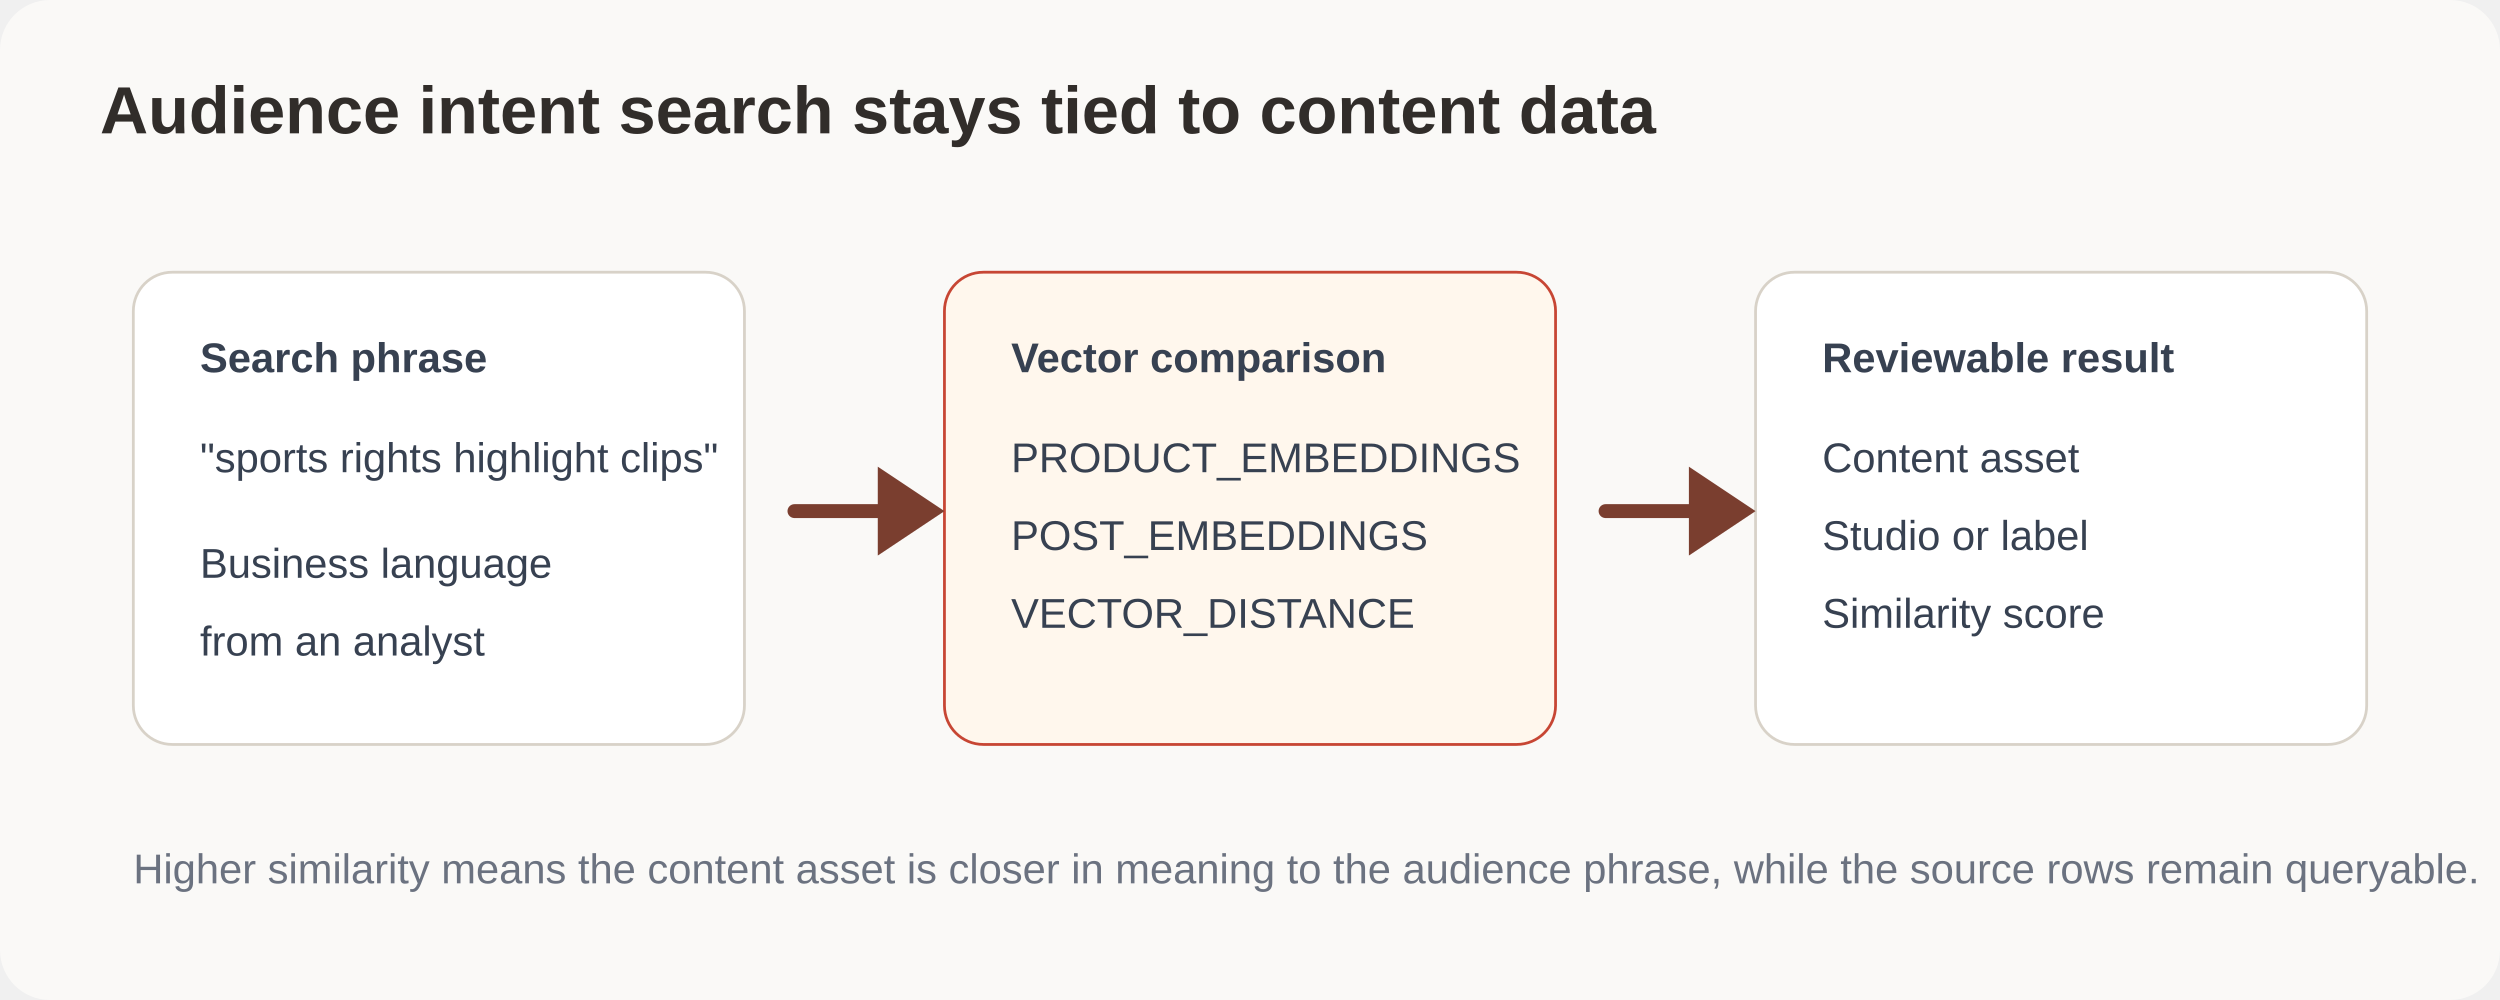
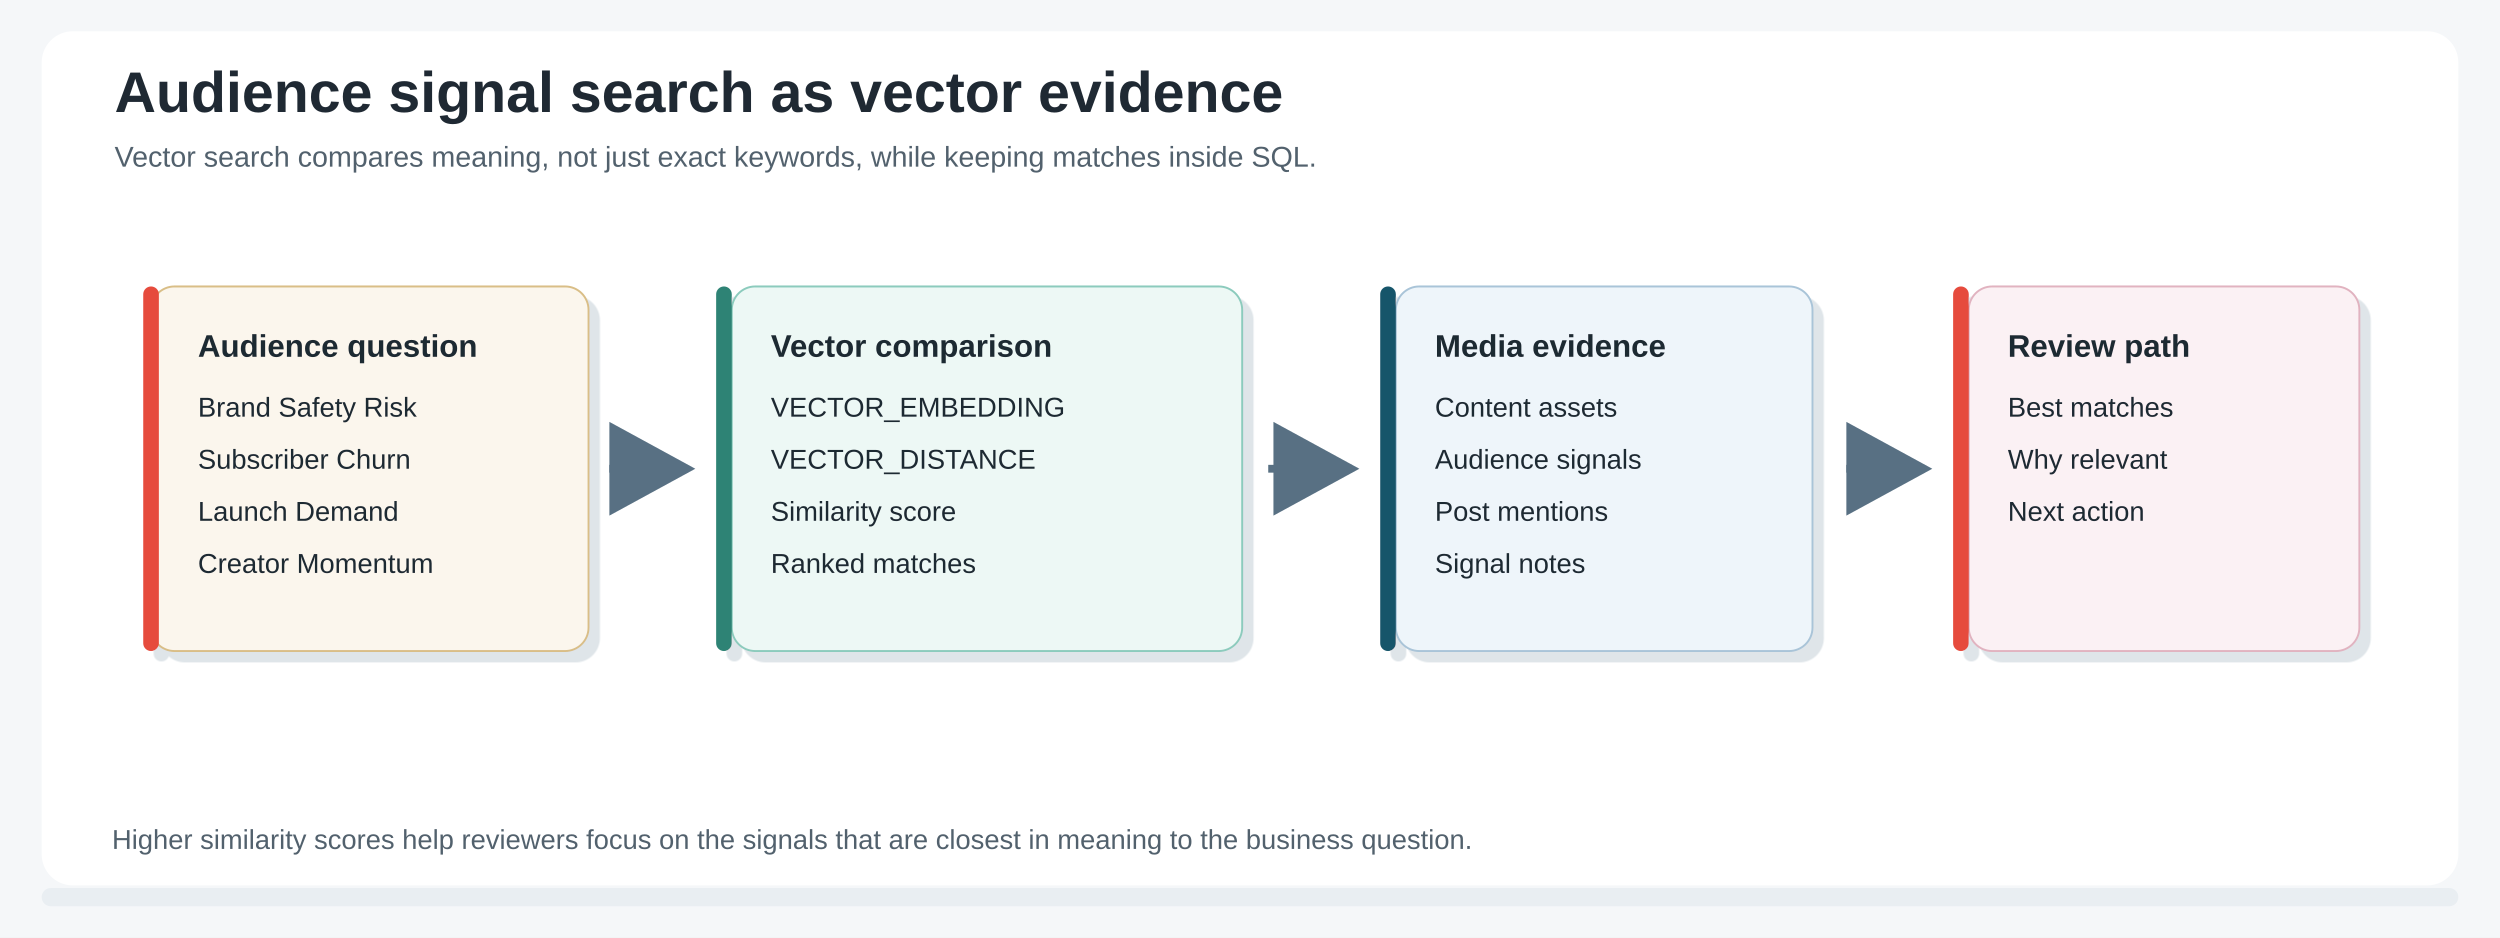
- <svg xmlns="http://www.w3.org/2000/svg" width="900" height="360" viewBox="0 0 900 360" role="img" aria-labelledby="title desc">
-   <rect width="900" height="360" rx="18" fill="#faf9f7" />
-   <text x="36" y="48" font-family="Arial" font-size="24" font-weight="700" fill="#312d2a">Audience intent search stays tied to content data</text>
-   <g font-family="Arial" font-size="15" fill="#374151">
-     <rect x="48" y="98" width="220" height="170" rx="14" fill="#fff" stroke="#d8d2c8" />
-     <text x="72" y="134" font-weight="700">Search phrase</text>
-     <text x="72" y="170">"sports rights highlight clips"</text>
-     <text x="72" y="208">Business language</text>
-     <text x="72" y="236">from an analyst</text>
-     <rect x="340" y="98" width="220" height="170" rx="14" fill="#fff7ed" stroke="#c74634" />
-     <text x="364" y="134" font-weight="700">Vector comparison</text>
-     <text x="364" y="170">PRODUCT_EMBEDDINGS</text>
-     <text x="364" y="198">POST_EMBEDDINGS</text>
-     <text x="364" y="226">VECTOR_DISTANCE</text>
-     <rect x="632" y="98" width="220" height="170" rx="14" fill="#fff" stroke="#d8d2c8" />
-     <text x="656" y="134" font-weight="700">Reviewable result</text>
-     <text x="656" y="170">Content asset</text>
-     <text x="656" y="198">Studio or label</text>
-     <text x="656" y="226">Similarity score</text>
+ <svg xmlns="http://www.w3.org/2000/svg" width="1920" height="720" viewBox="0 0 1920 720" role="img" aria-labelledby="title desc">
+   <defs>
+     <filter id="shadow" x="-20%" y="-20%" width="140%" height="140%">
+       <feDropShadow dx="8" dy="8" stdDeviation="0" flood-color="#dfe5e9" flood-opacity="1" />
+     </filter>
+     <marker id="arrow" markerWidth="16" markerHeight="16" refX="12" refY="8" orient="auto" markerUnits="strokeWidth">
+       <path d="M2,2 L13,8 L2,14 Z" fill="#587083" />
+     </marker>
+   </defs>
+   <rect width="1920" height="720" fill="#f5f7f9" />
+   <rect x="32" y="24" width="1856" height="656" rx="24" fill="#ffffff" />
+   <text x="88" y="86" font-family="Arial, Helvetica, sans-serif" font-size="44" font-weight="700" fill="#1f2933">Audience signal search as vector evidence</text>
+   <text x="88" y="128" font-family="Arial, Helvetica, sans-serif" font-size="22" fill="#52616d">Vector search compares meaning, not just exact keywords, while keeping matches inside SQL.</text>
+   <g font-family="Arial, Helvetica, sans-serif" fill="#1f2933">
+     <g filter="url(#shadow)">
+       <rect x="116" y="220" width="336" height="280" rx="18" fill="#fbf6ed" stroke="#d9be87" stroke-width="1.5" />
+       <rect x="110" y="220" width="12" height="280" rx="6" fill="#e64b3c" />
+       <text x="152" y="274" font-size="24" font-weight="700">Audience question</text>
+       <text x="152" y="320" font-size="21">Brand Safety Risk</text>
+       <text x="152" y="360" font-size="21">Subscriber Churn</text>
+       <text x="152" y="400" font-size="21">Launch Demand</text>
+       <text x="152" y="440" font-size="21">Creator Momentum</text>
+     </g>
+     <g filter="url(#shadow)">
+       <rect x="562" y="220" width="392" height="280" rx="18" fill="#edf8f5" stroke="#8ccbbd" stroke-width="1.5" />
+       <rect x="550" y="220" width="12" height="280" rx="6" fill="#2f8374" />
+       <text x="592" y="274" font-size="24" font-weight="700">Vector comparison</text>
+       <text x="592" y="320" font-size="21">VECTOR_EMBEDDING</text>
+       <text x="592" y="360" font-size="21">VECTOR_DISTANCE</text>
+       <text x="592" y="400" font-size="21">Similarity score</text>
+       <text x="592" y="440" font-size="21">Ranked matches</text>
+     </g>
+     <g filter="url(#shadow)">
+       <rect x="1072" y="220" width="320" height="280" rx="18" fill="#eef5fa" stroke="#a9c4d8" stroke-width="1.5" />
+       <rect x="1060" y="220" width="12" height="280" rx="6" fill="#18556b" />
+       <text x="1102" y="274" font-size="24" font-weight="700">Media evidence</text>
+       <text x="1102" y="320" font-size="21">Content assets</text>
+       <text x="1102" y="360" font-size="21">Audience signals</text>
+       <text x="1102" y="400" font-size="21">Post mentions</text>
+       <text x="1102" y="440" font-size="21">Signal notes</text>
+     </g>
+     <g filter="url(#shadow)">
+       <rect x="1512" y="220" width="300" height="280" rx="18" fill="#fbf1f4" stroke="#e1b3c0" stroke-width="1.5" />
+       <rect x="1500" y="220" width="12" height="280" rx="6" fill="#e64b3c" />
+       <text x="1542" y="274" font-size="24" font-weight="700">Review path</text>
+       <text x="1542" y="320" font-size="21">Best matches</text>
+       <text x="1542" y="360" font-size="21">Why relevant</text>
+       <text x="1542" y="400" font-size="21">Next action</text>
+     </g>
  </g>
-   <path d="M286 184h34" stroke="#7a3e2f" stroke-width="5" stroke-linecap="round" />
-   <path d="M316 168l24 16-24 16z" fill="#7a3e2f" />
-   <path d="M578 184h34" stroke="#7a3e2f" stroke-width="5" stroke-linecap="round" />
-   <path d="M608 168l24 16-24 16z" fill="#7a3e2f" />
-   <text x="48" y="318" font-family="Arial" font-size="15" fill="#6b7280">Higher similarity means the content asset is closer in meaning to the audience phrase, while the source rows remain queryable.</text>
+   <g stroke="#587083" stroke-width="6" marker-end="url(#arrow)">
+     <line x1="468" y1="360" x2="528" y2="360" />
+     <line x1="974" y1="360" x2="1038" y2="360" />
+     <line x1="1418" y1="360" x2="1478" y2="360" />
+   </g>
+   <text x="86" y="652" font-family="Arial, Helvetica, sans-serif" font-size="21" fill="#52616d">Higher similarity scores help reviewers focus on the signals that are closest in meaning to the business question.</text>
+   <rect x="32" y="682" width="1856" height="14" rx="7" fill="#e9eef2" />
</svg>
